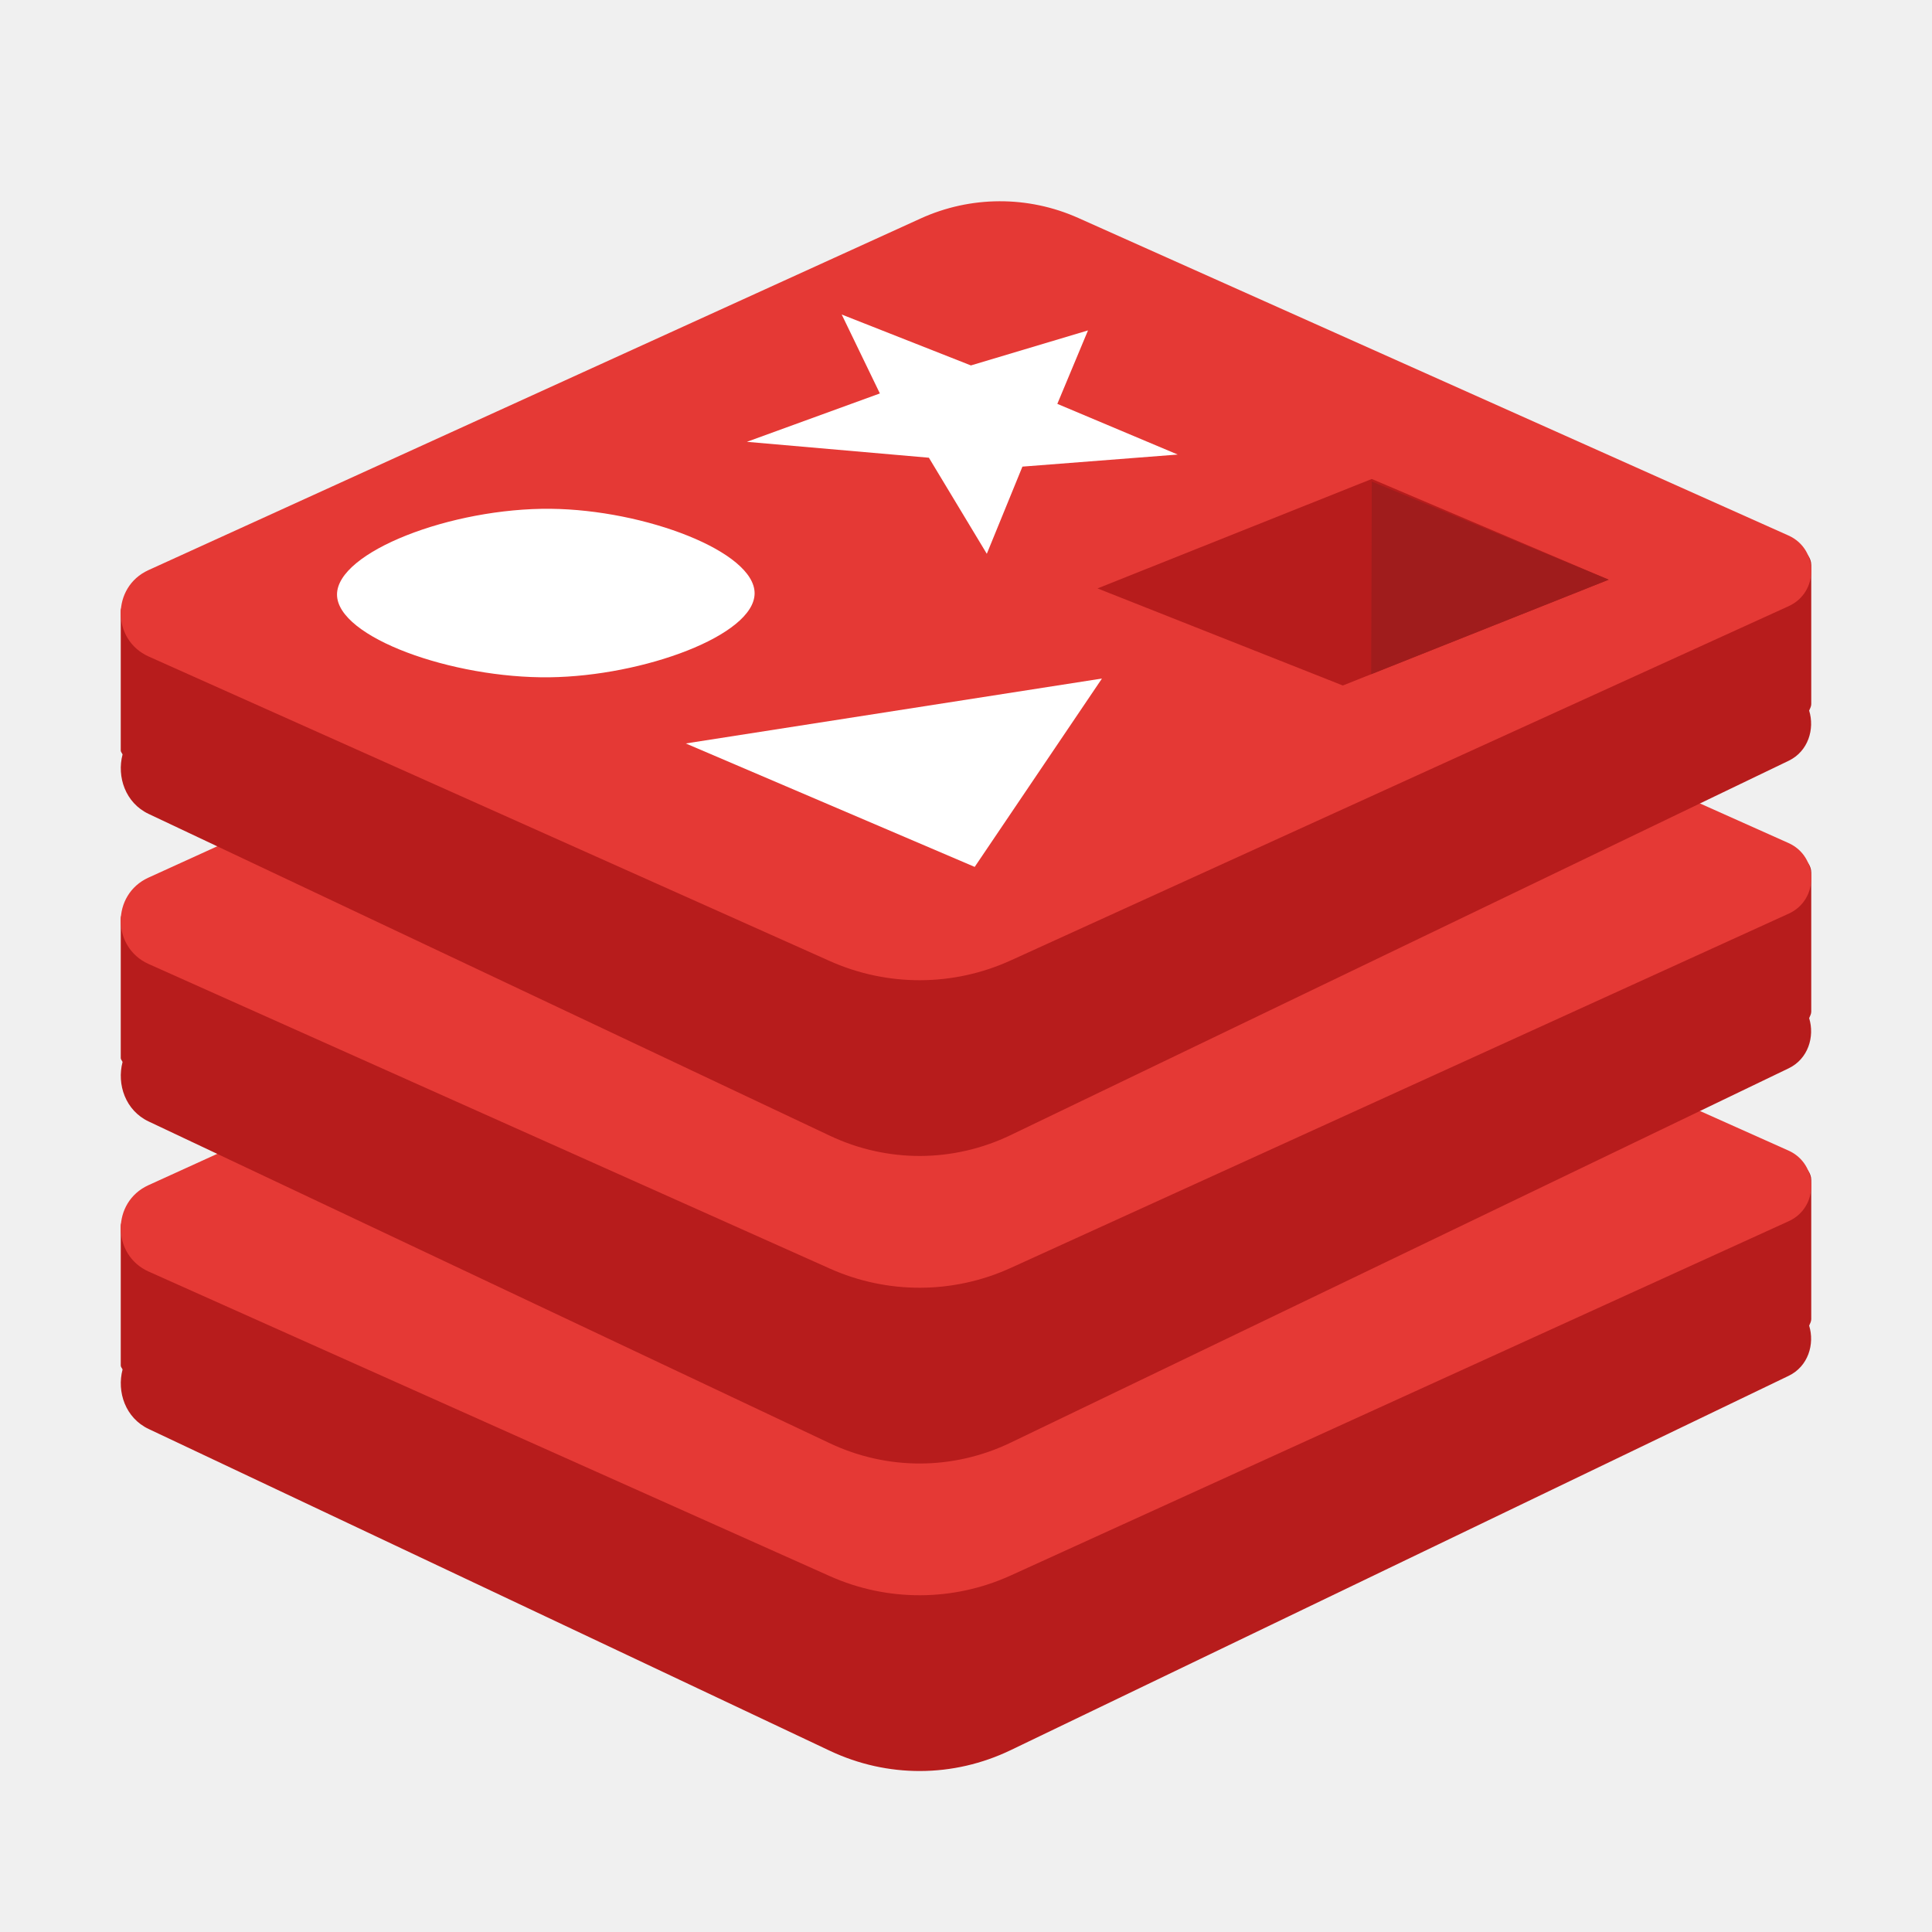
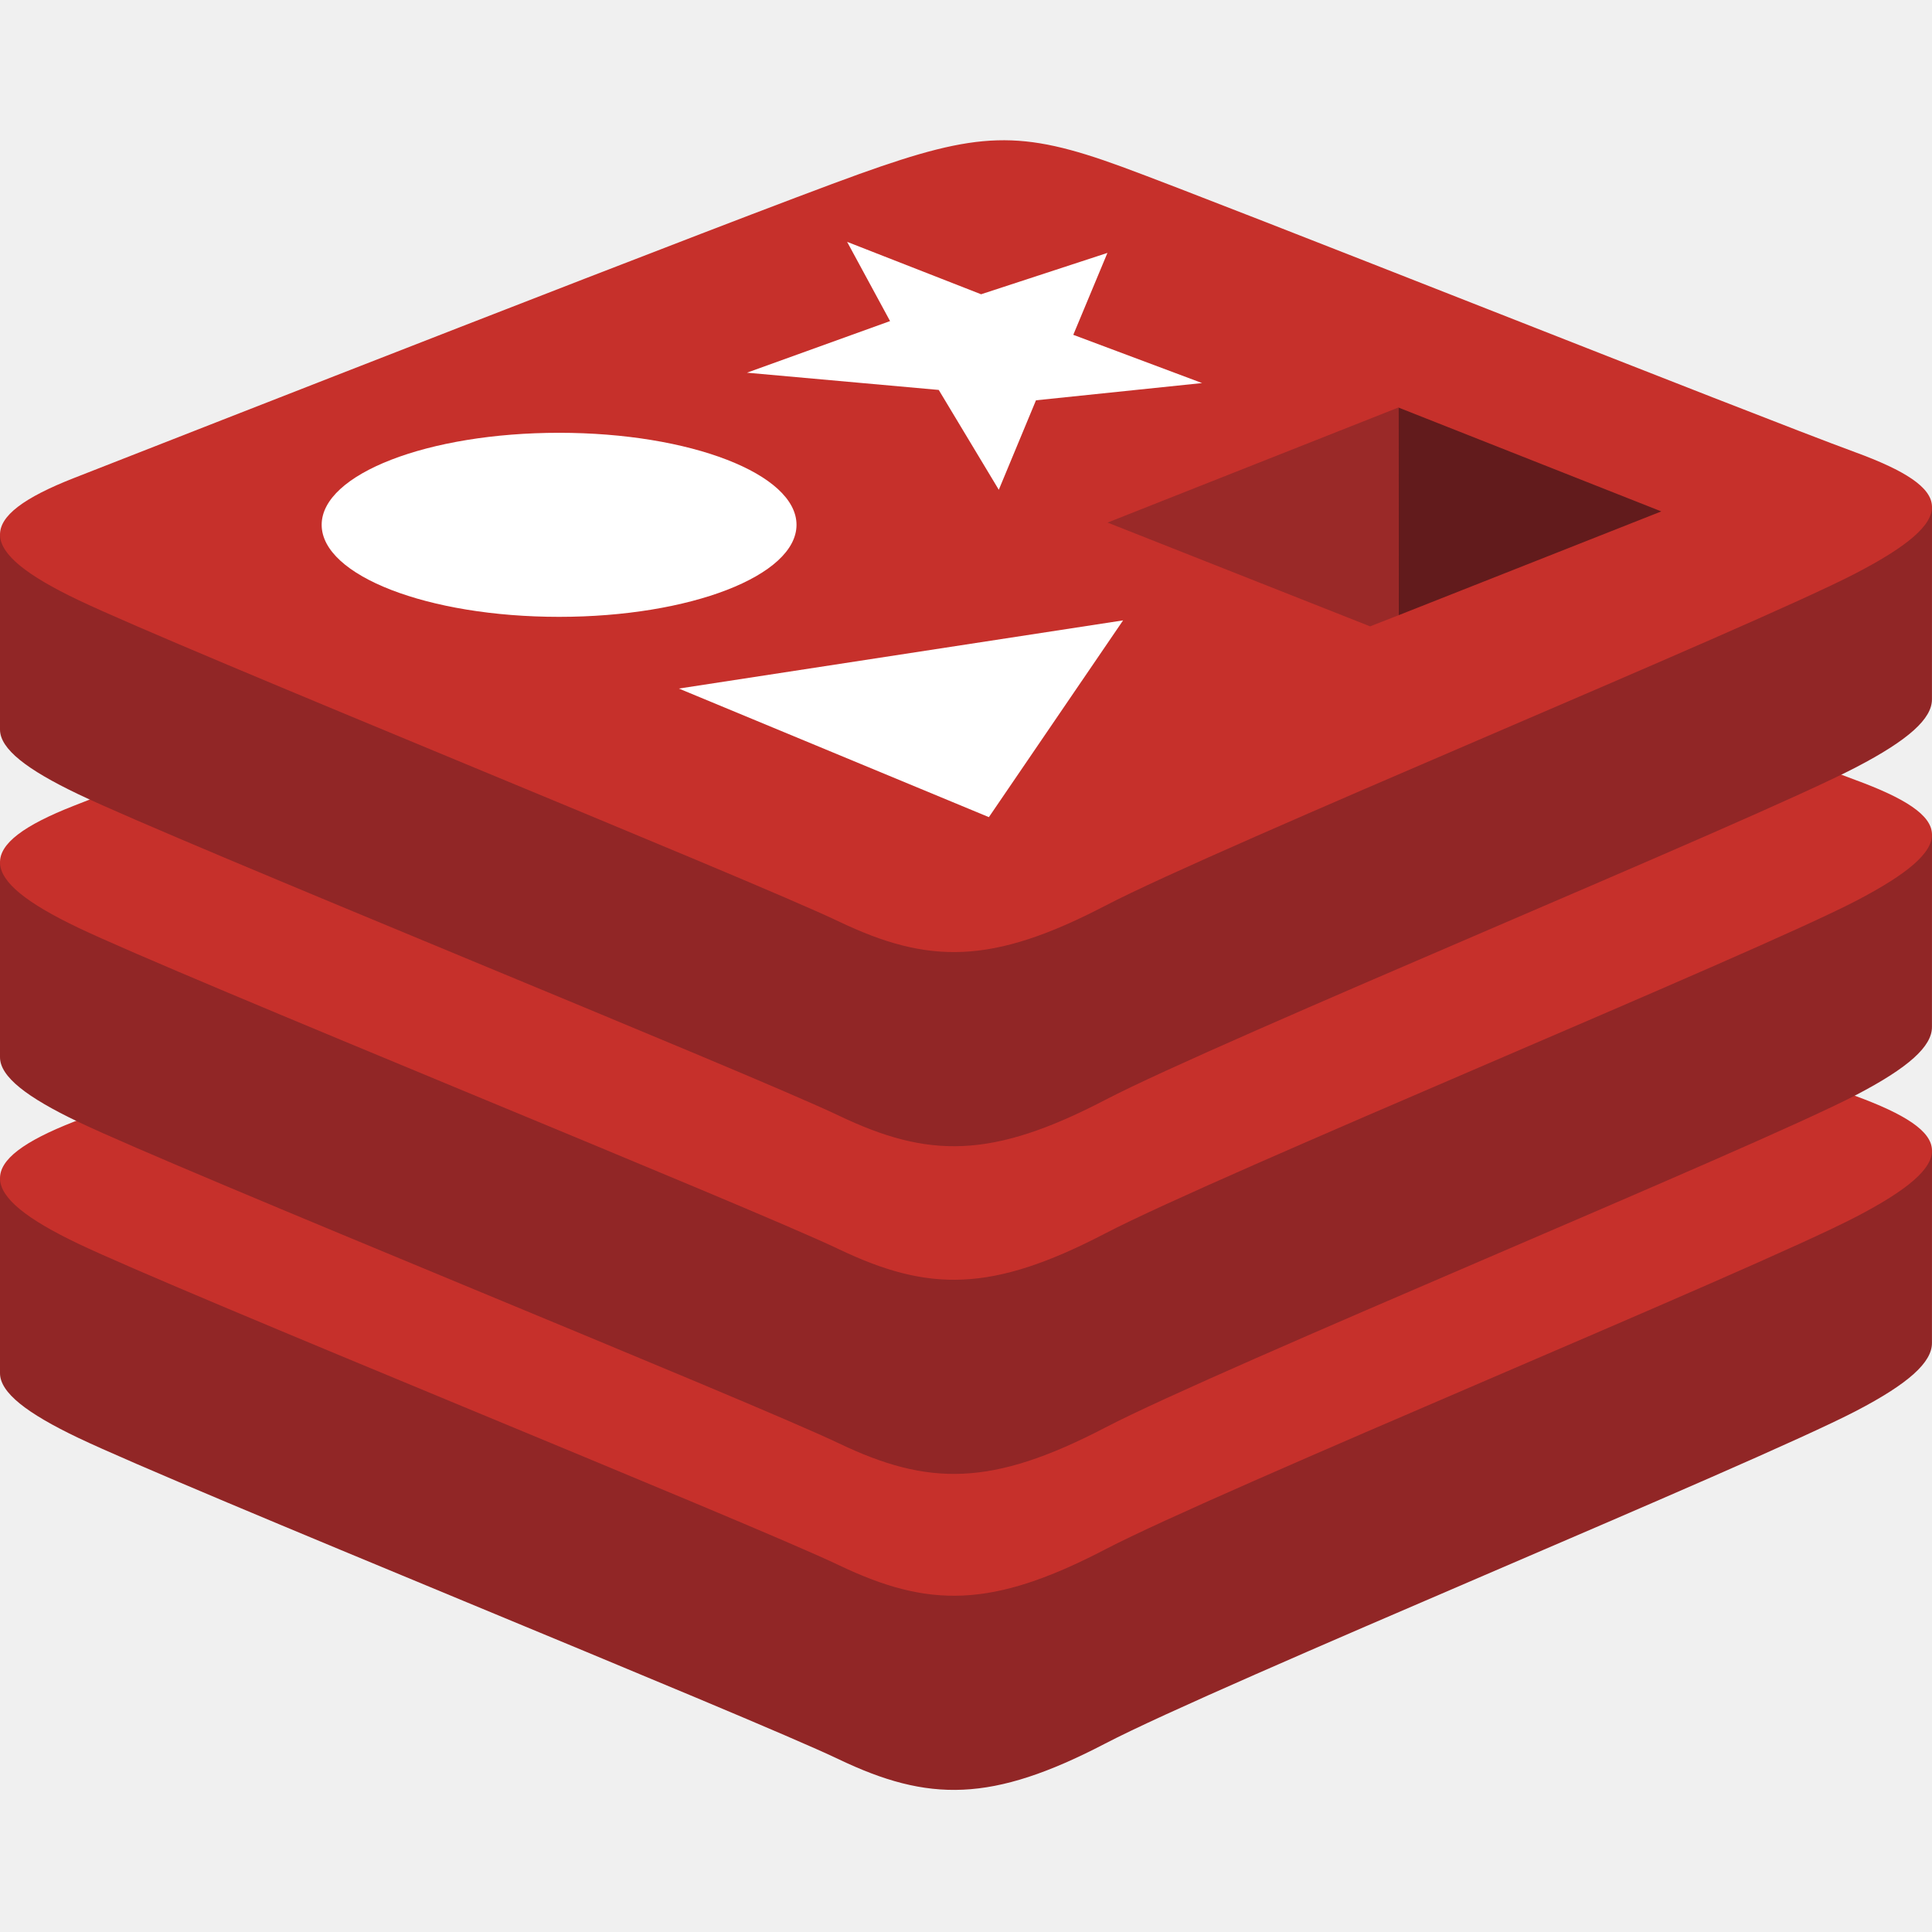
- <svg xmlns="http://www.w3.org/2000/svg" viewBox="0 0 48 48" width="144px" height="144px">
-   <path fill="#b71c1c" d="M45,29.316c0-0.637-1.686-1.153-3.769-1.153c-1.812,0-3.32,0.391-3.683,0.911 c-3.586-1.694-7.173-3.388-10.759-5.083c-1.248-0.59-2.673-0.584-3.918,0.014c-3.818,1.837-7.636,3.674-11.454,5.511 c-0.864-0.126-1.907-0.201-3.032-0.201C5.408,29.316,3,29.832,3,30.469v3.46c0,0.033,0.033,0.064,0.045,0.096 c-0.146,0.555,0.07,1.205,0.649,1.478c5.641,2.665,11.281,5.329,16.922,7.994c1.432,0.677,3.068,0.671,4.496-0.016 c6.442-3.1,12.884-6.199,19.327-9.299c0.484-0.233,0.651-0.786,0.509-1.247C44.971,32.882,45,32.83,45,32.775V29.316z" />
-   <path fill="#e53935" d="M20.616,39.158c-5.641-2.522-11.281-5.044-16.922-7.566c-0.922-0.412-0.926-1.727-0.007-2.146 c6.395-2.912,12.789-5.824,19.184-8.736c1.244-0.567,2.67-0.572,3.918-0.014c5.881,2.63,11.763,5.259,17.644,7.889 c0.754,0.337,0.758,1.414,0.006,1.756c-6.442,2.934-12.884,5.868-19.327,8.801C23.684,39.792,22.048,39.798,20.616,39.158z" />
-   <path fill="#b71c1c" d="M45,21.675c0-0.637-1.686-1.153-3.769-1.153c-1.812,0-3.32,0.391-3.683,0.911 c-3.586-1.694-7.173-3.388-10.759-5.083c-1.248-0.59-2.673-0.584-3.918,0.014c-3.818,1.837-7.636,3.674-11.454,5.511 c-0.864-0.126-1.907-0.201-3.032-0.201C5.408,21.675,3,22.192,3,22.829v3.46c0,0.033,0.033,0.064,0.045,0.096 c-0.146,0.555,0.07,1.205,0.649,1.478c5.641,2.665,11.281,5.329,16.922,7.994c1.432,0.677,3.068,0.671,4.496-0.016 c6.442-3.1,12.884-6.199,19.327-9.299c0.484-0.233,0.651-0.786,0.509-1.247C44.971,25.242,45,25.19,45,25.135V21.675z" />
-   <path fill="#e53935" d="M20.616,31.517c-5.641-2.522-11.281-5.044-16.922-7.566c-0.922-0.412-0.926-1.727-0.007-2.146 c6.395-2.912,12.789-5.824,19.184-8.736c1.244-0.567,2.67-0.572,3.918-0.014c5.881,2.63,11.763,5.259,17.644,7.889 c0.754,0.337,0.758,1.414,0.006,1.756c-6.442,2.934-12.884,5.868-19.327,8.801C23.684,32.152,22.048,32.158,20.616,31.517z" />
-   <path fill="#b71c1c" d="M45,14.035c0-0.637-1.686-1.153-3.769-1.153c-1.812,0-3.32,0.391-3.683,0.911 c-3.586-1.694-7.173-3.388-10.759-5.083c-1.248-0.59-2.673-0.584-3.918,0.014c-3.818,1.837-7.636,3.674-11.454,5.511 c-0.864-0.126-1.907-0.201-3.032-0.201C5.408,14.035,3,14.551,3,15.188v3.46c0,0.033,0.033,0.064,0.045,0.096 c-0.146,0.555,0.07,1.205,0.649,1.478c5.641,2.665,11.281,5.329,16.922,7.994c1.432,0.677,3.068,0.671,4.496-0.016 c6.442-3.1,12.884-6.199,19.327-9.299c0.484-0.233,0.651-0.786,0.509-1.247C44.971,17.601,45,17.549,45,17.494V14.035z" />
-   <path fill="#e53935" d="M20.616,23.877c-5.641-2.522-11.281-5.044-16.922-7.566c-0.922-0.412-0.926-1.727-0.007-2.146 c6.395-2.912,12.789-5.824,19.184-8.736c1.244-0.567,2.67-0.572,3.918-0.014c5.881,2.63,11.763,5.259,17.644,7.889 c0.754,0.337,0.758,1.414,0.006,1.756c-6.442,2.934-12.884,5.868-19.327,8.801C23.684,24.512,22.048,24.517,20.616,23.877z" />
-   <path fill="#fff" d="M18.748,14.741c-0.002,1.042-2.762,2.057-5.093,2.086c-2.419,0.03-5.273-0.993-5.282-2.051 c-0.009-1.061,2.842-2.161,5.311-2.135C16.017,12.665,18.751,13.703,18.748,14.741z" />
-   <path fill="#fff" d="M17.038,18.471c2.393,1.022,4.785,2.045,7.178,3.067c1.054-1.56,2.108-3.12,3.162-4.68 C23.931,17.396,20.485,17.934,17.038,18.471z" />
-   <path fill="#fff" d="M21.86,9.775c-1.101,0.401-2.203,0.801-3.304,1.202c1.507,0.132,3.015,0.264,4.522,0.395 c0.48,0.796,0.959,1.592,1.439,2.387c0.295-0.722,0.59-1.444,0.885-2.166c1.286-0.1,2.572-0.2,3.858-0.3 c-0.997-0.419-1.994-0.839-2.991-1.259c0.254-0.608,0.508-1.216,0.762-1.825c-0.97,0.29-1.939,0.58-2.909,0.87 c-1.07-0.422-2.14-0.843-3.21-1.265C21.228,8.468,21.544,9.122,21.86,9.775z" />
-   <path fill="#b71c1c" d="M27.267,14.619c2.271-0.906,4.543-1.813,6.814-2.719c1.962,0.834,3.924,1.668,5.886,2.502 c-2.202,0.876-4.403,1.752-6.605,2.629C31.331,16.226,29.299,15.423,27.267,14.619z" />
-   <path fill="#a01c1c" d="M34.082,11.963c-0.005,1.596-0.01,3.191-0.015,4.787c1.967-0.783,3.934-1.565,5.901-2.348 C38.006,13.589,36.044,12.776,34.082,11.963z" />
+ <svg xmlns="http://www.w3.org/2000/svg" width="800px" height="800px" viewBox="0 -18 256 256" preserveAspectRatio="xMinYMin meet">
+   <path d="M245.97 168.943c-13.662 7.121-84.434 36.22-99.501 44.075-15.067 7.856-23.437 7.78-35.34 2.09-11.902-5.69-87.216-36.112-100.783-42.597C3.566 169.271 0 166.535 0 163.951v-25.876s98.05-21.345 113.879-27.024c15.828-5.679 21.32-5.884 34.79-.95 13.472 4.936 94.018 19.468 107.331 24.344l-.006 25.51c.002 2.558-3.07 5.364-10.024 8.988" fill="#912626" />
+   <path d="M245.965 143.22c-13.661 7.118-84.431 36.218-99.498 44.072-15.066 7.857-23.436 7.78-35.338 2.09-11.903-5.686-87.214-36.113-100.78-42.594-13.566-6.485-13.85-10.948-.524-16.166 13.326-5.22 88.224-34.605 104.055-40.284 15.828-5.677 21.319-5.884 34.789-.948 13.471 4.934 83.819 32.935 97.13 37.81 13.316 4.881 13.827 8.9.166 16.02" fill="#C6302B" />
+   <path d="M245.97 127.074c-13.662 7.122-84.434 36.22-99.501 44.078-15.067 7.853-23.437 7.777-35.34 2.087-11.903-5.687-87.216-36.112-100.783-42.597C3.566 127.402 0 124.67 0 122.085V96.206s98.05-21.344 113.879-27.023c15.828-5.679 21.32-5.885 34.79-.95C162.142 73.168 242.688 87.697 256 92.574l-.006 25.513c.002 2.557-3.07 5.363-10.024 8.987" fill="#912626" />
+   <path d="M245.965 101.351c-13.661 7.12-84.431 36.218-99.498 44.075-15.066 7.854-23.436 7.777-35.338 2.087-11.903-5.686-87.214-36.112-100.78-42.594-13.566-6.483-13.85-10.947-.524-16.167C23.151 83.535 98.05 54.148 113.88 48.47c15.828-5.678 21.319-5.884 34.789-.949 13.471 4.934 83.819 32.933 97.13 37.81 13.316 4.88 13.827 8.9.166 16.02" fill="#C6302B" />
+   <path d="M245.97 83.653c-13.662 7.12-84.434 36.22-99.501 44.078-15.067 7.854-23.437 7.777-35.34 2.087-11.903-5.687-87.216-36.113-100.783-42.595C3.566 83.98 0 81.247 0 78.665v-25.88s98.05-21.343 113.879-27.021c15.828-5.68 21.32-5.884 34.79-.95C162.142 29.749 242.688 44.278 256 49.155l-.006 25.512c.002 2.555-3.07 5.361-10.024 8.986" fill="#912626" />
+   <path d="M245.965 57.93c-13.661 7.12-84.431 36.22-99.498 44.074-15.066 7.854-23.436 7.777-35.338 2.09C99.227 98.404 23.915 67.98 10.35 61.497-3.217 55.015-3.5 50.55 9.825 45.331 23.151 40.113 98.05 10.73 113.88 5.05c15.828-5.679 21.319-5.883 34.789-.948 13.471 4.935 83.819 32.934 97.13 37.811 13.316 4.876 13.827 8.897.166 16.017" fill="#C6302B" />
+   <path d="M159.283 32.757l-22.01 2.285-4.927 11.856-7.958-13.23-25.415-2.284 18.964-6.839-5.69-10.498 17.755 6.944 16.738-5.48-4.524 10.855 17.067 6.391M131.032 90.275L89.955 73.238l58.86-9.035-17.783 26.072M74.082 39.347c17.375 0 31.46 5.46 31.46 12.194 0 6.736-14.085 12.195-31.46 12.195s-31.46-5.46-31.46-12.195c0-6.734 14.085-12.194 31.46-12.194" fill="#FFF" />
+   <path d="M185.295 35.998l34.836 13.766-34.806 13.753-.03-27.52" fill="#621B1C" />
+   <path d="M146.755 51.243l38.54-15.245.03 27.519-3.779 1.478-34.791-13.752" fill="#9A2928" />
</svg>
